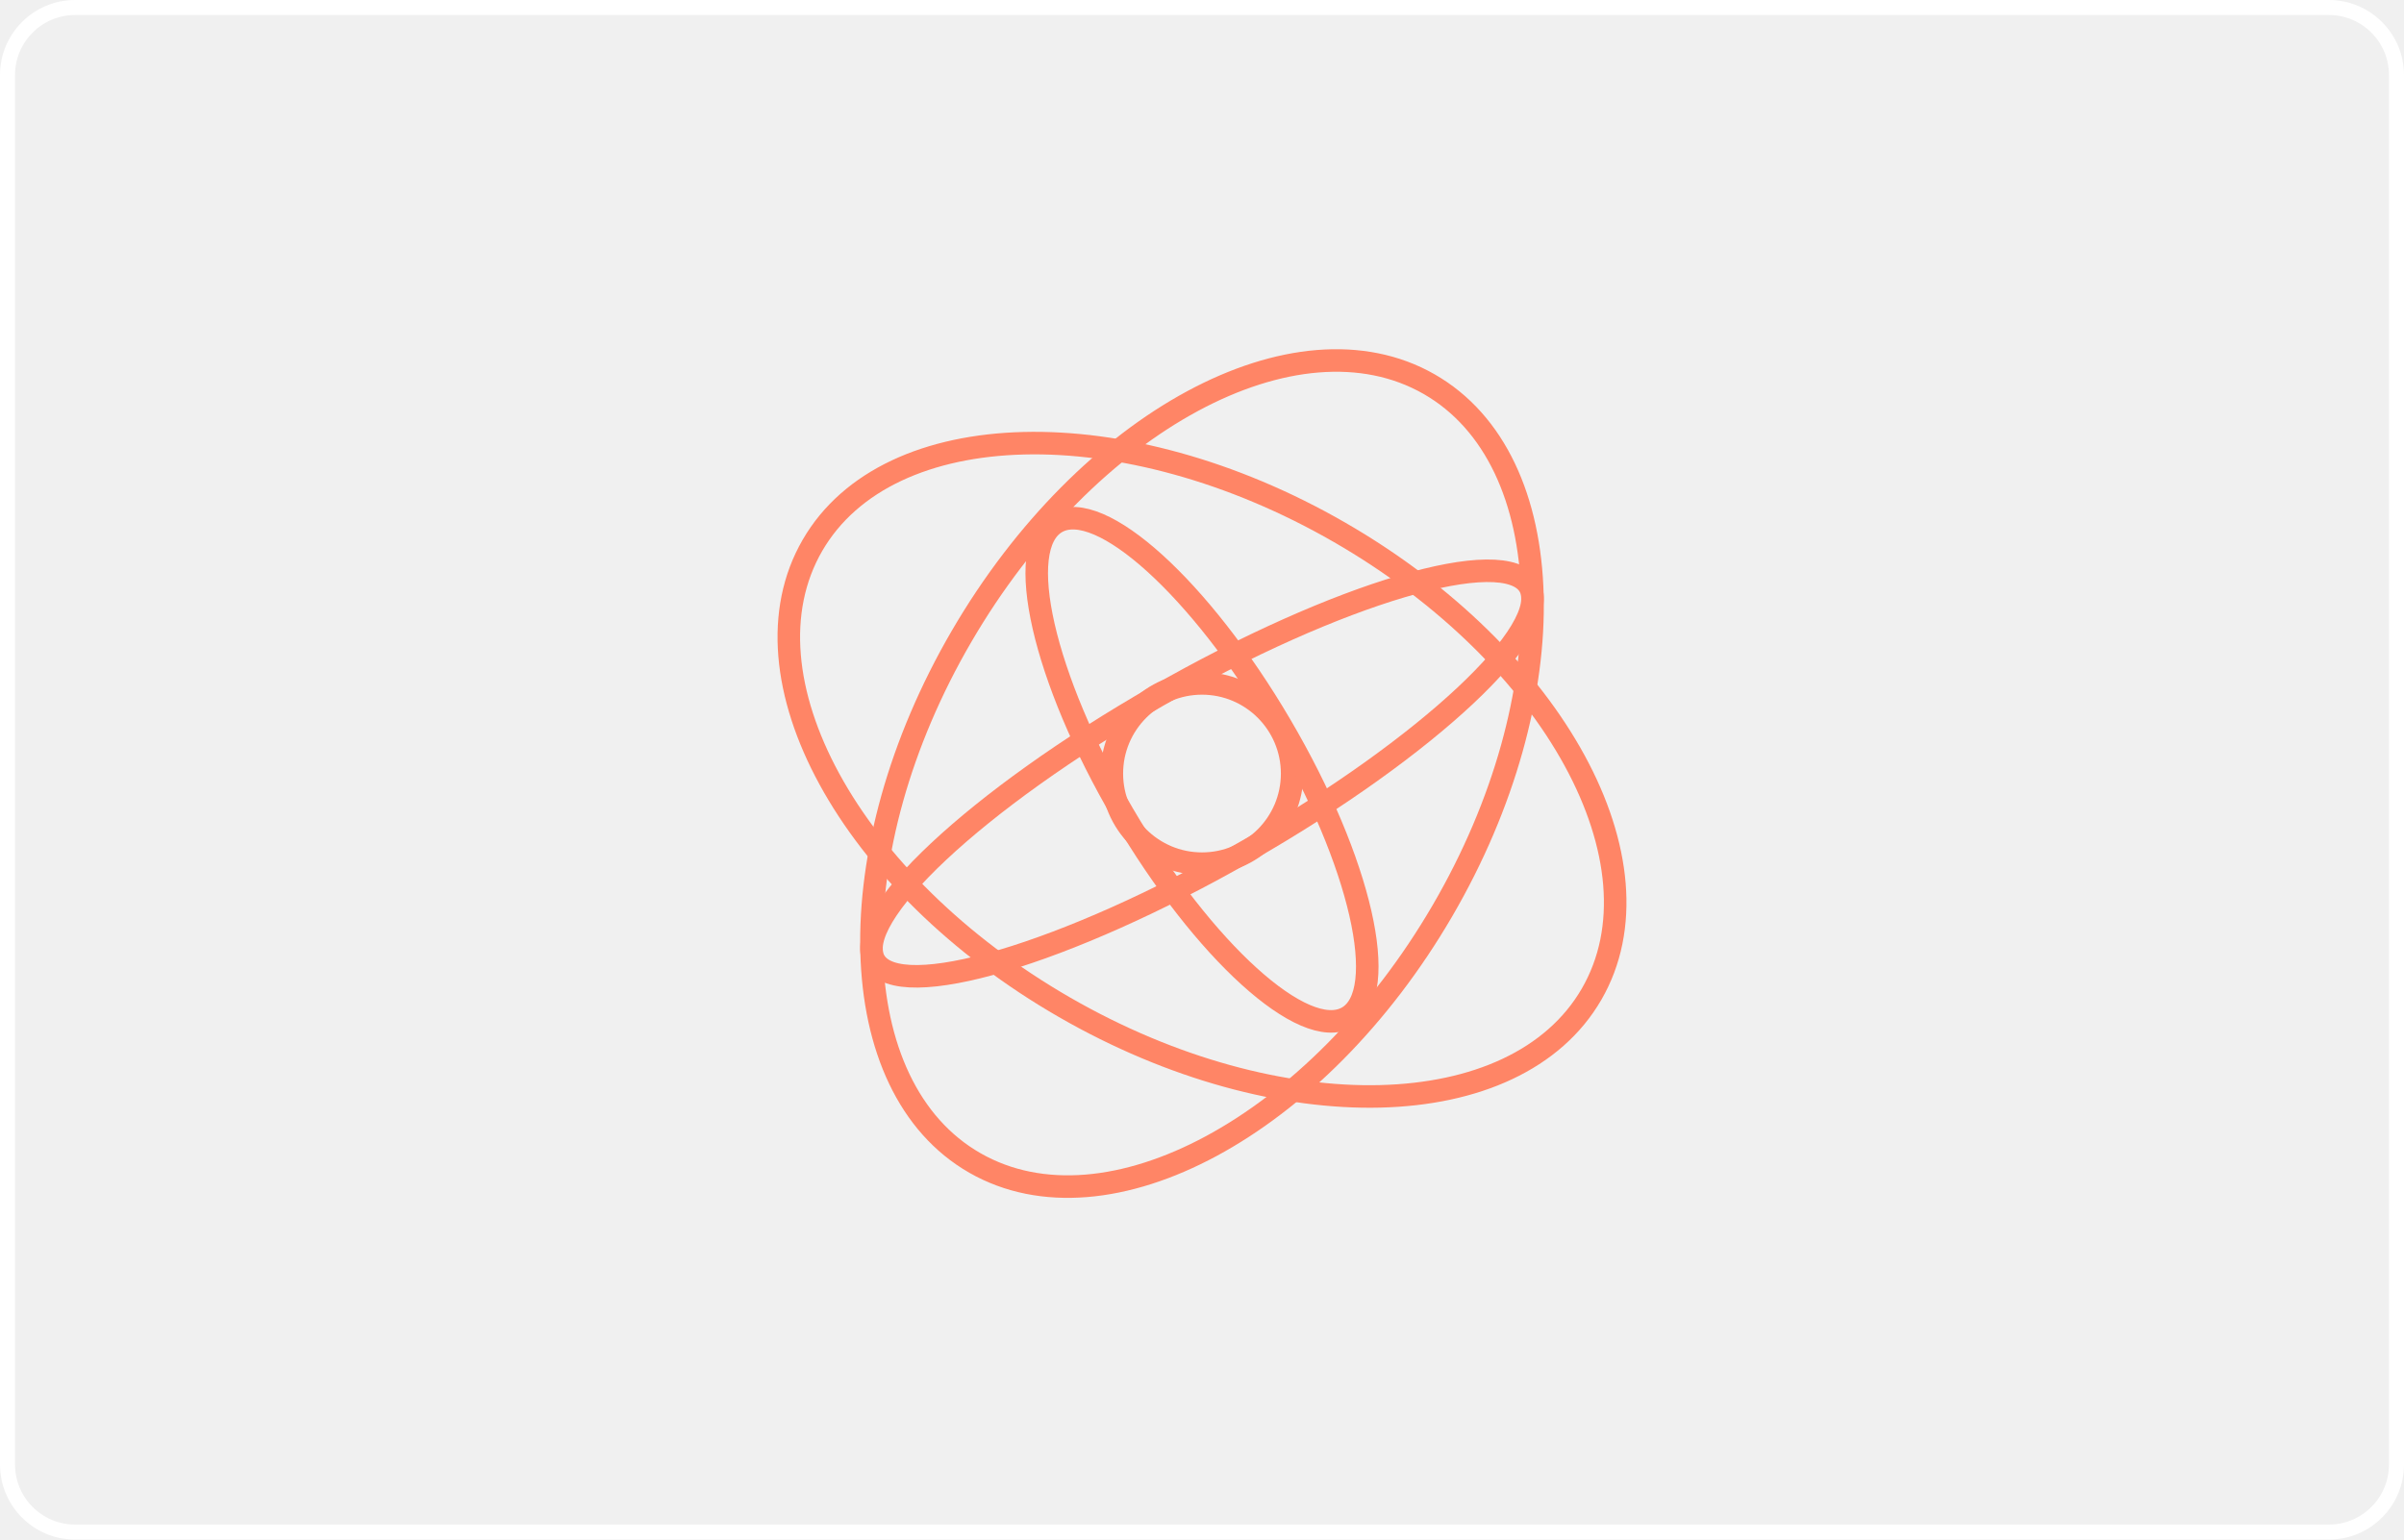
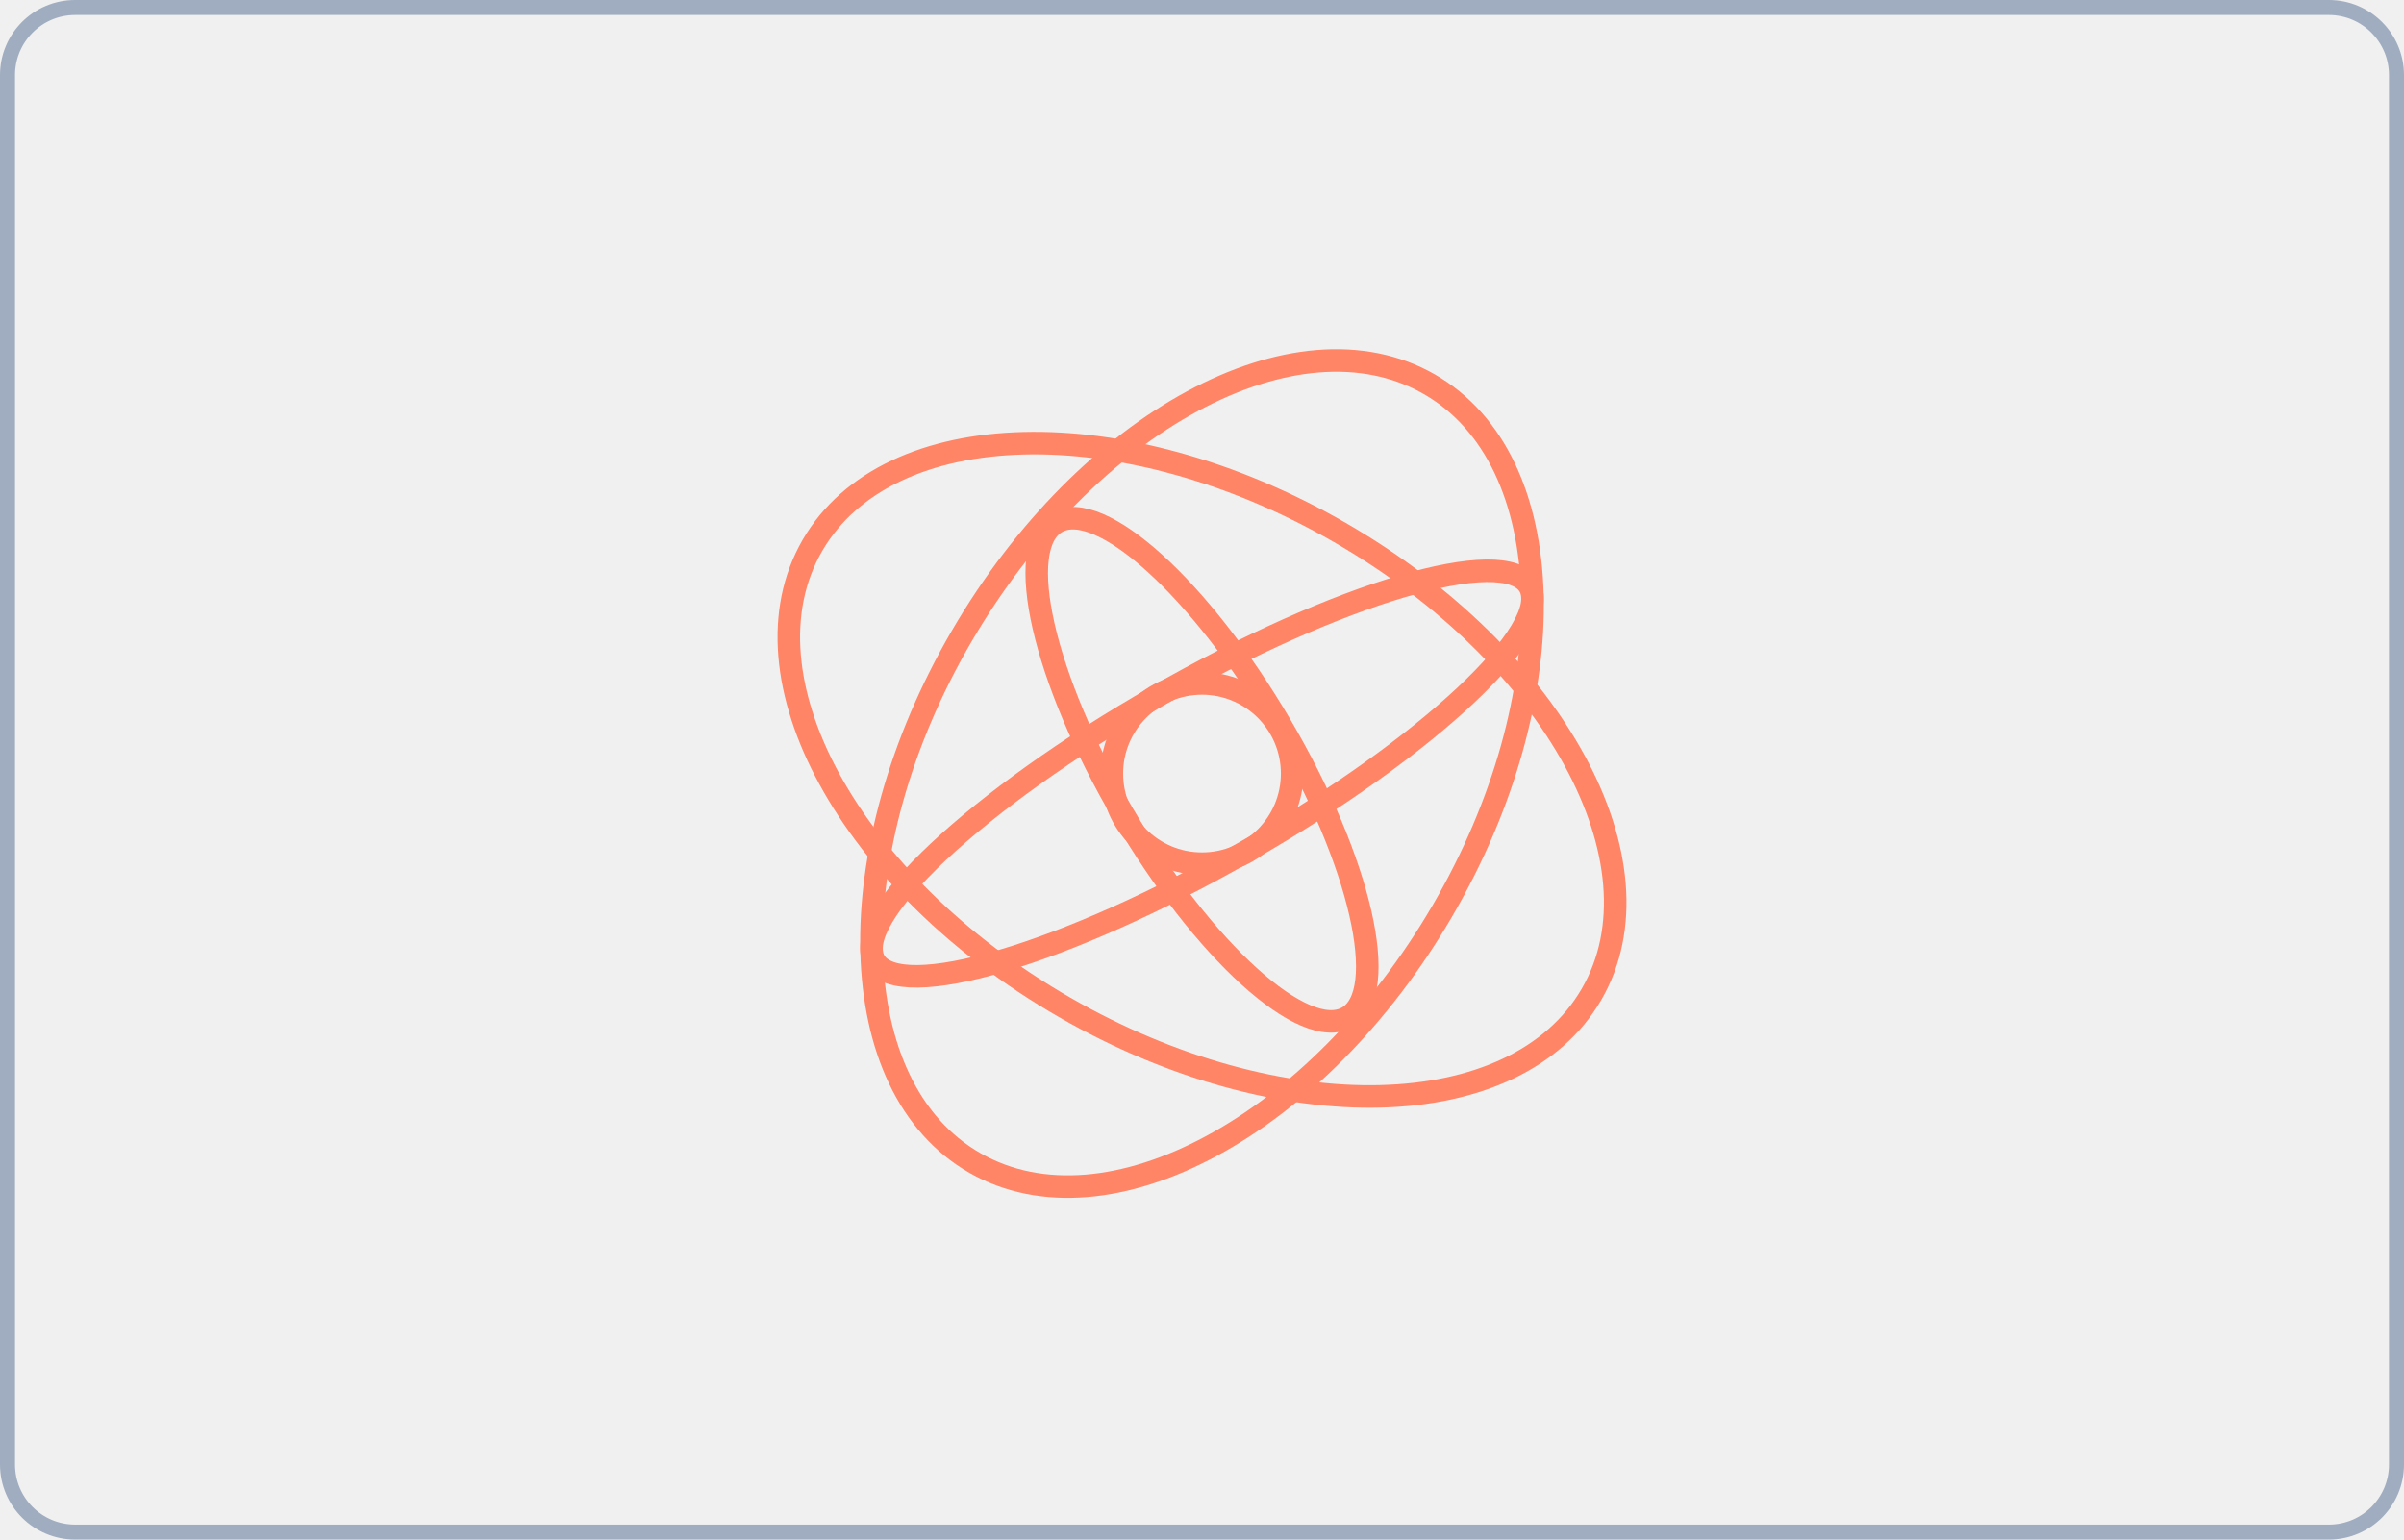
<svg xmlns="http://www.w3.org/2000/svg" width="320" height="205" viewBox="0 0 320 205" fill="none">
-   <rect x="1" y="1" width="318" height="203" rx="9" stroke="white" stroke-width="2" />
+   <rect x="1" y="1" width="318" height="203" rx="9" stroke="#A0ADC0" stroke-width="2" />
  <path fill-rule="evenodd" clip-rule="evenodd" d="M160 91C166.623 91 172 96.377 172 103C172 109.623 166.623 115 160 115C153.377 115 148 109.623 148 103C148 96.377 153.377 91 160 91Z" stroke="#FF8566" stroke-width="3" stroke-linejoin="round" />
  <path fill-rule="evenodd" clip-rule="evenodd" d="M154.012 92.714C178.068 78.939 200.281 72.364 203.586 78.041C206.891 83.718 190.044 99.511 165.988 113.286C141.932 127.062 119.718 133.636 116.414 127.959C113.109 122.282 129.957 106.489 154.012 92.714Z" stroke="#FF8566" stroke-width="3" stroke-linejoin="round" />
  <path fill-rule="evenodd" clip-rule="evenodd" d="M149.534 108.443C138.854 90.25 134.874 72.817 140.65 69.536C146.427 66.256 159.787 78.363 170.466 96.557C181.146 114.75 185.126 132.184 179.35 135.464C173.573 138.744 160.213 126.636 149.534 108.443Z" stroke="#FF8566" stroke-width="3" stroke-linejoin="round" />
  <path fill-rule="evenodd" clip-rule="evenodd" d="M128.01 84.704C144.691 56.084 172.567 41.045 190.223 51.143C207.878 61.241 208.67 92.676 191.99 121.296C175.309 149.917 147.433 164.955 129.777 154.857C112.122 144.759 111.33 113.325 128.01 84.704Z" stroke="#FF8566" stroke-width="3" stroke-linejoin="round" />
  <path fill-rule="evenodd" clip-rule="evenodd" d="M178.296 70.874C206.917 87.365 221.955 114.924 211.857 132.379C201.759 149.834 170.324 150.617 141.704 134.126C113.083 117.635 98.045 90.076 108.143 72.621C118.241 55.166 149.675 54.383 178.296 70.874Z" stroke="#FF8566" stroke-width="3" stroke-linejoin="round" />
</svg>
